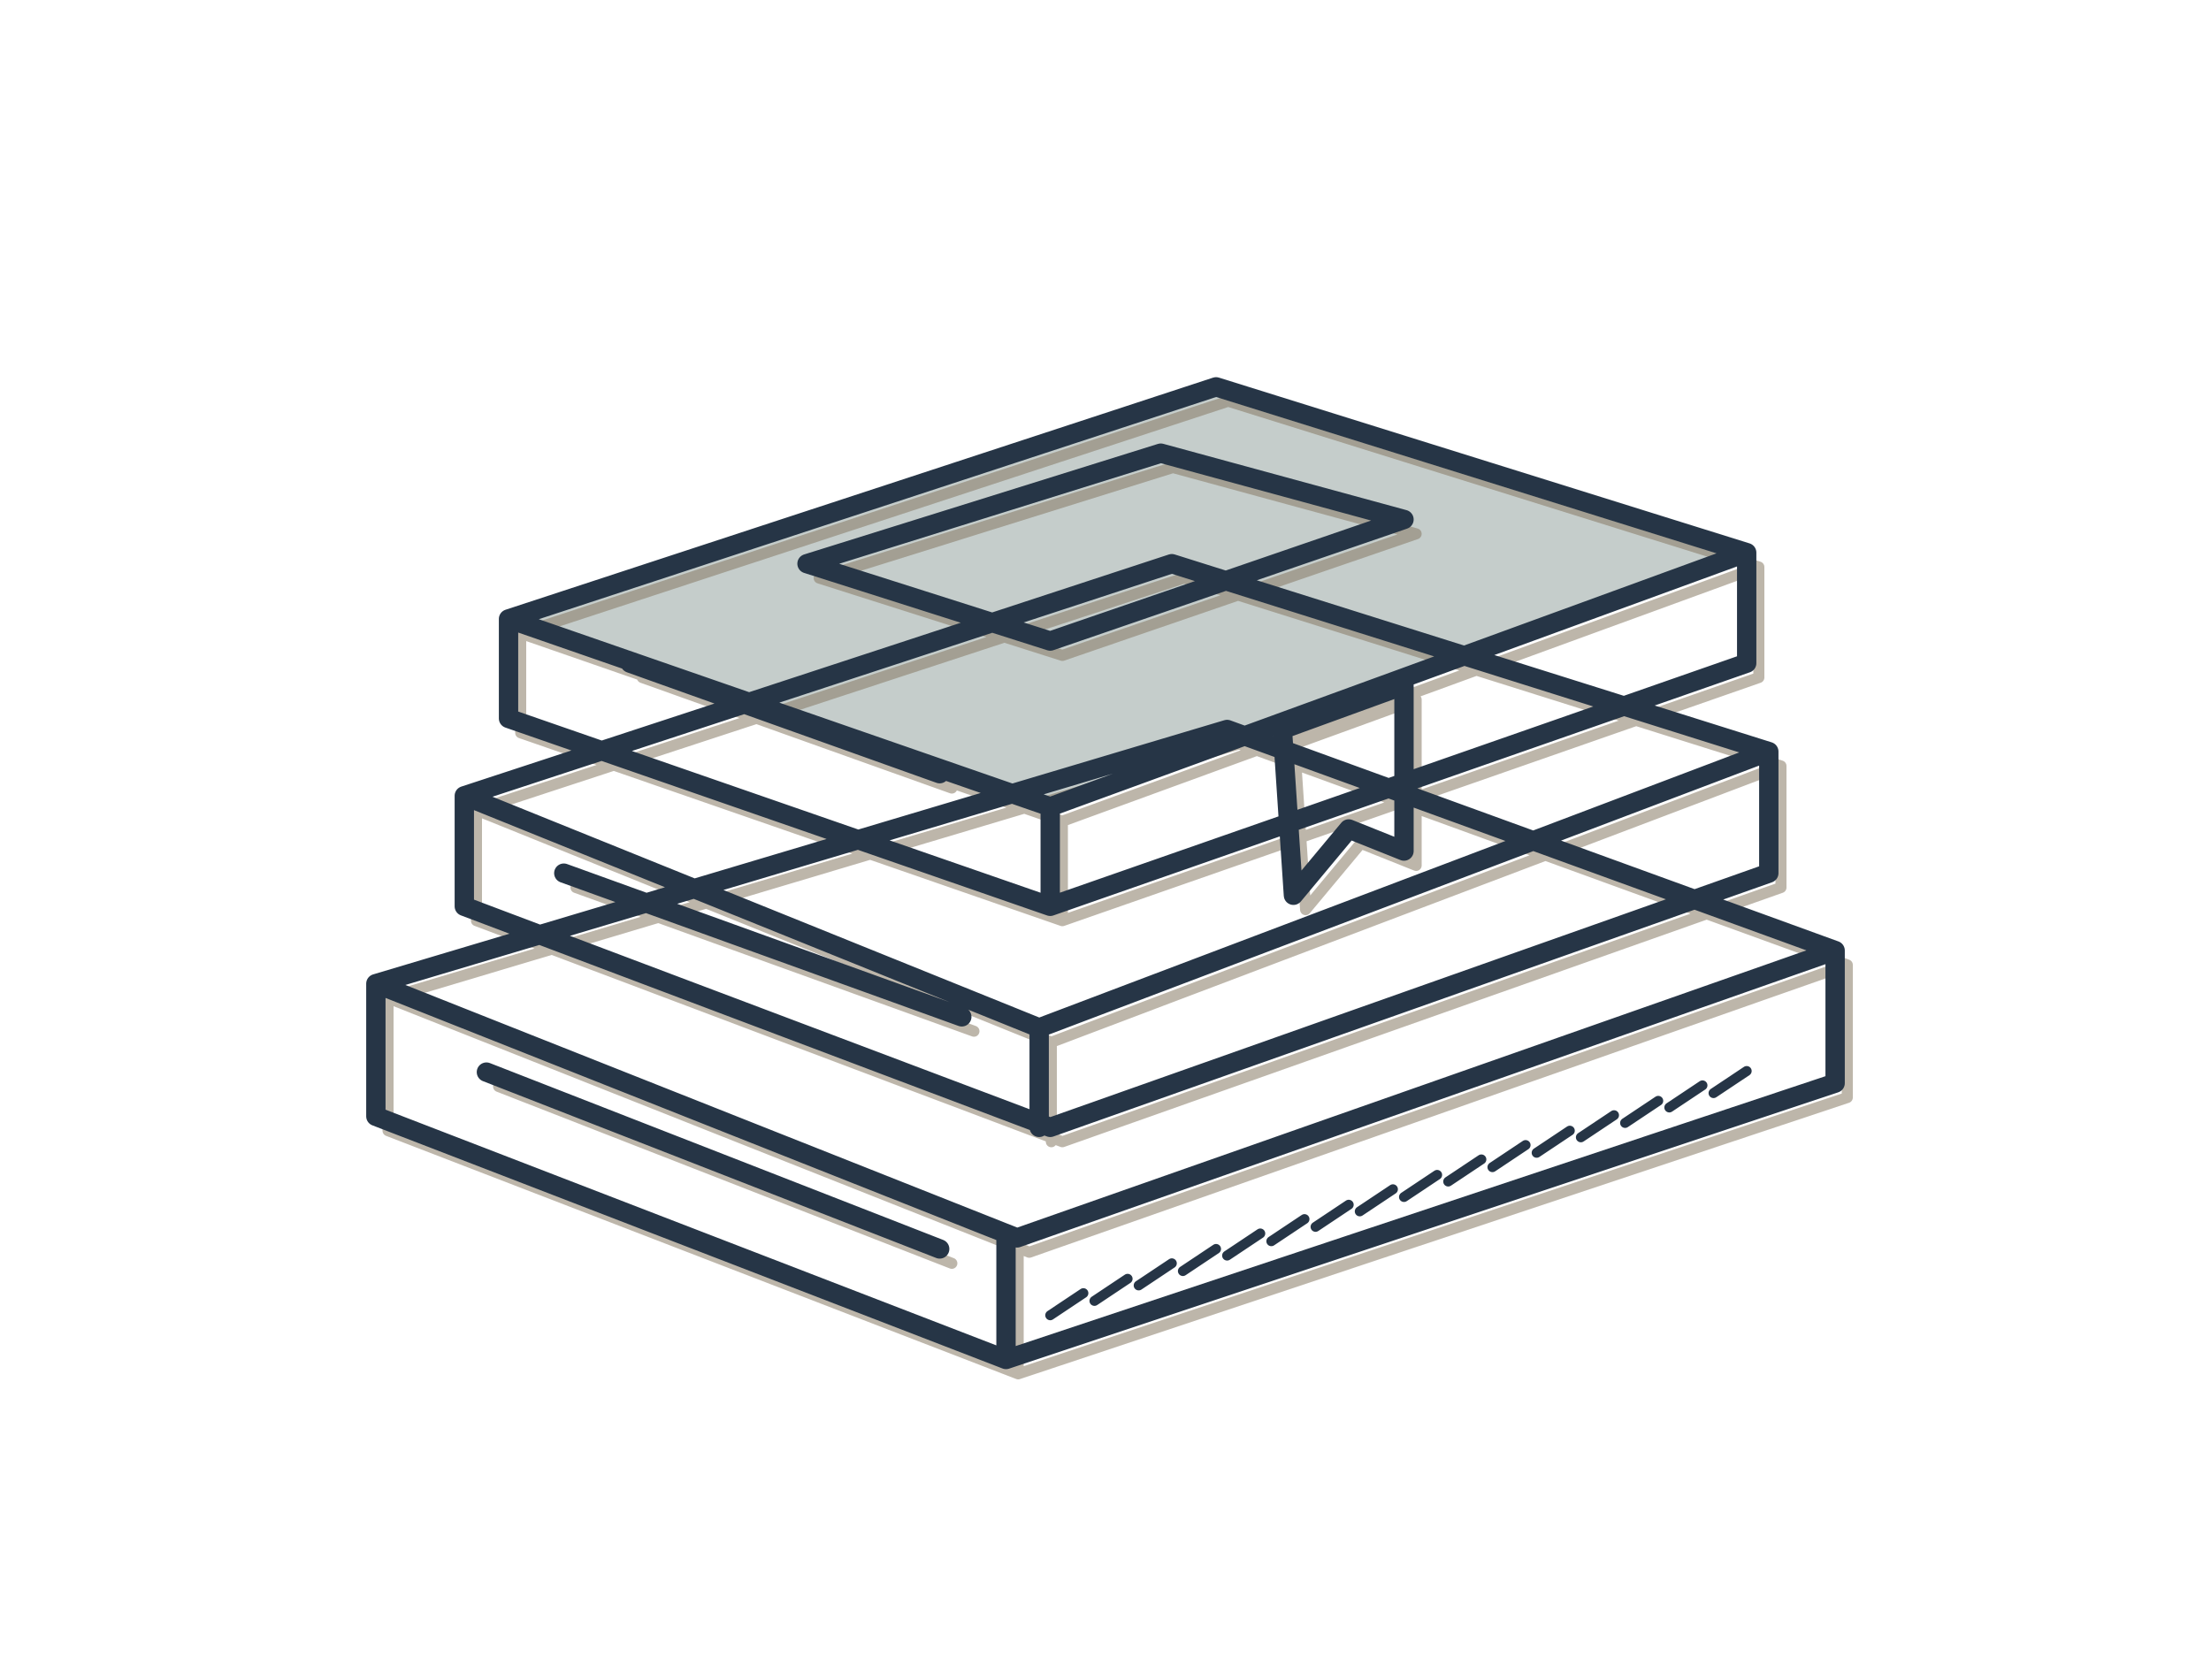
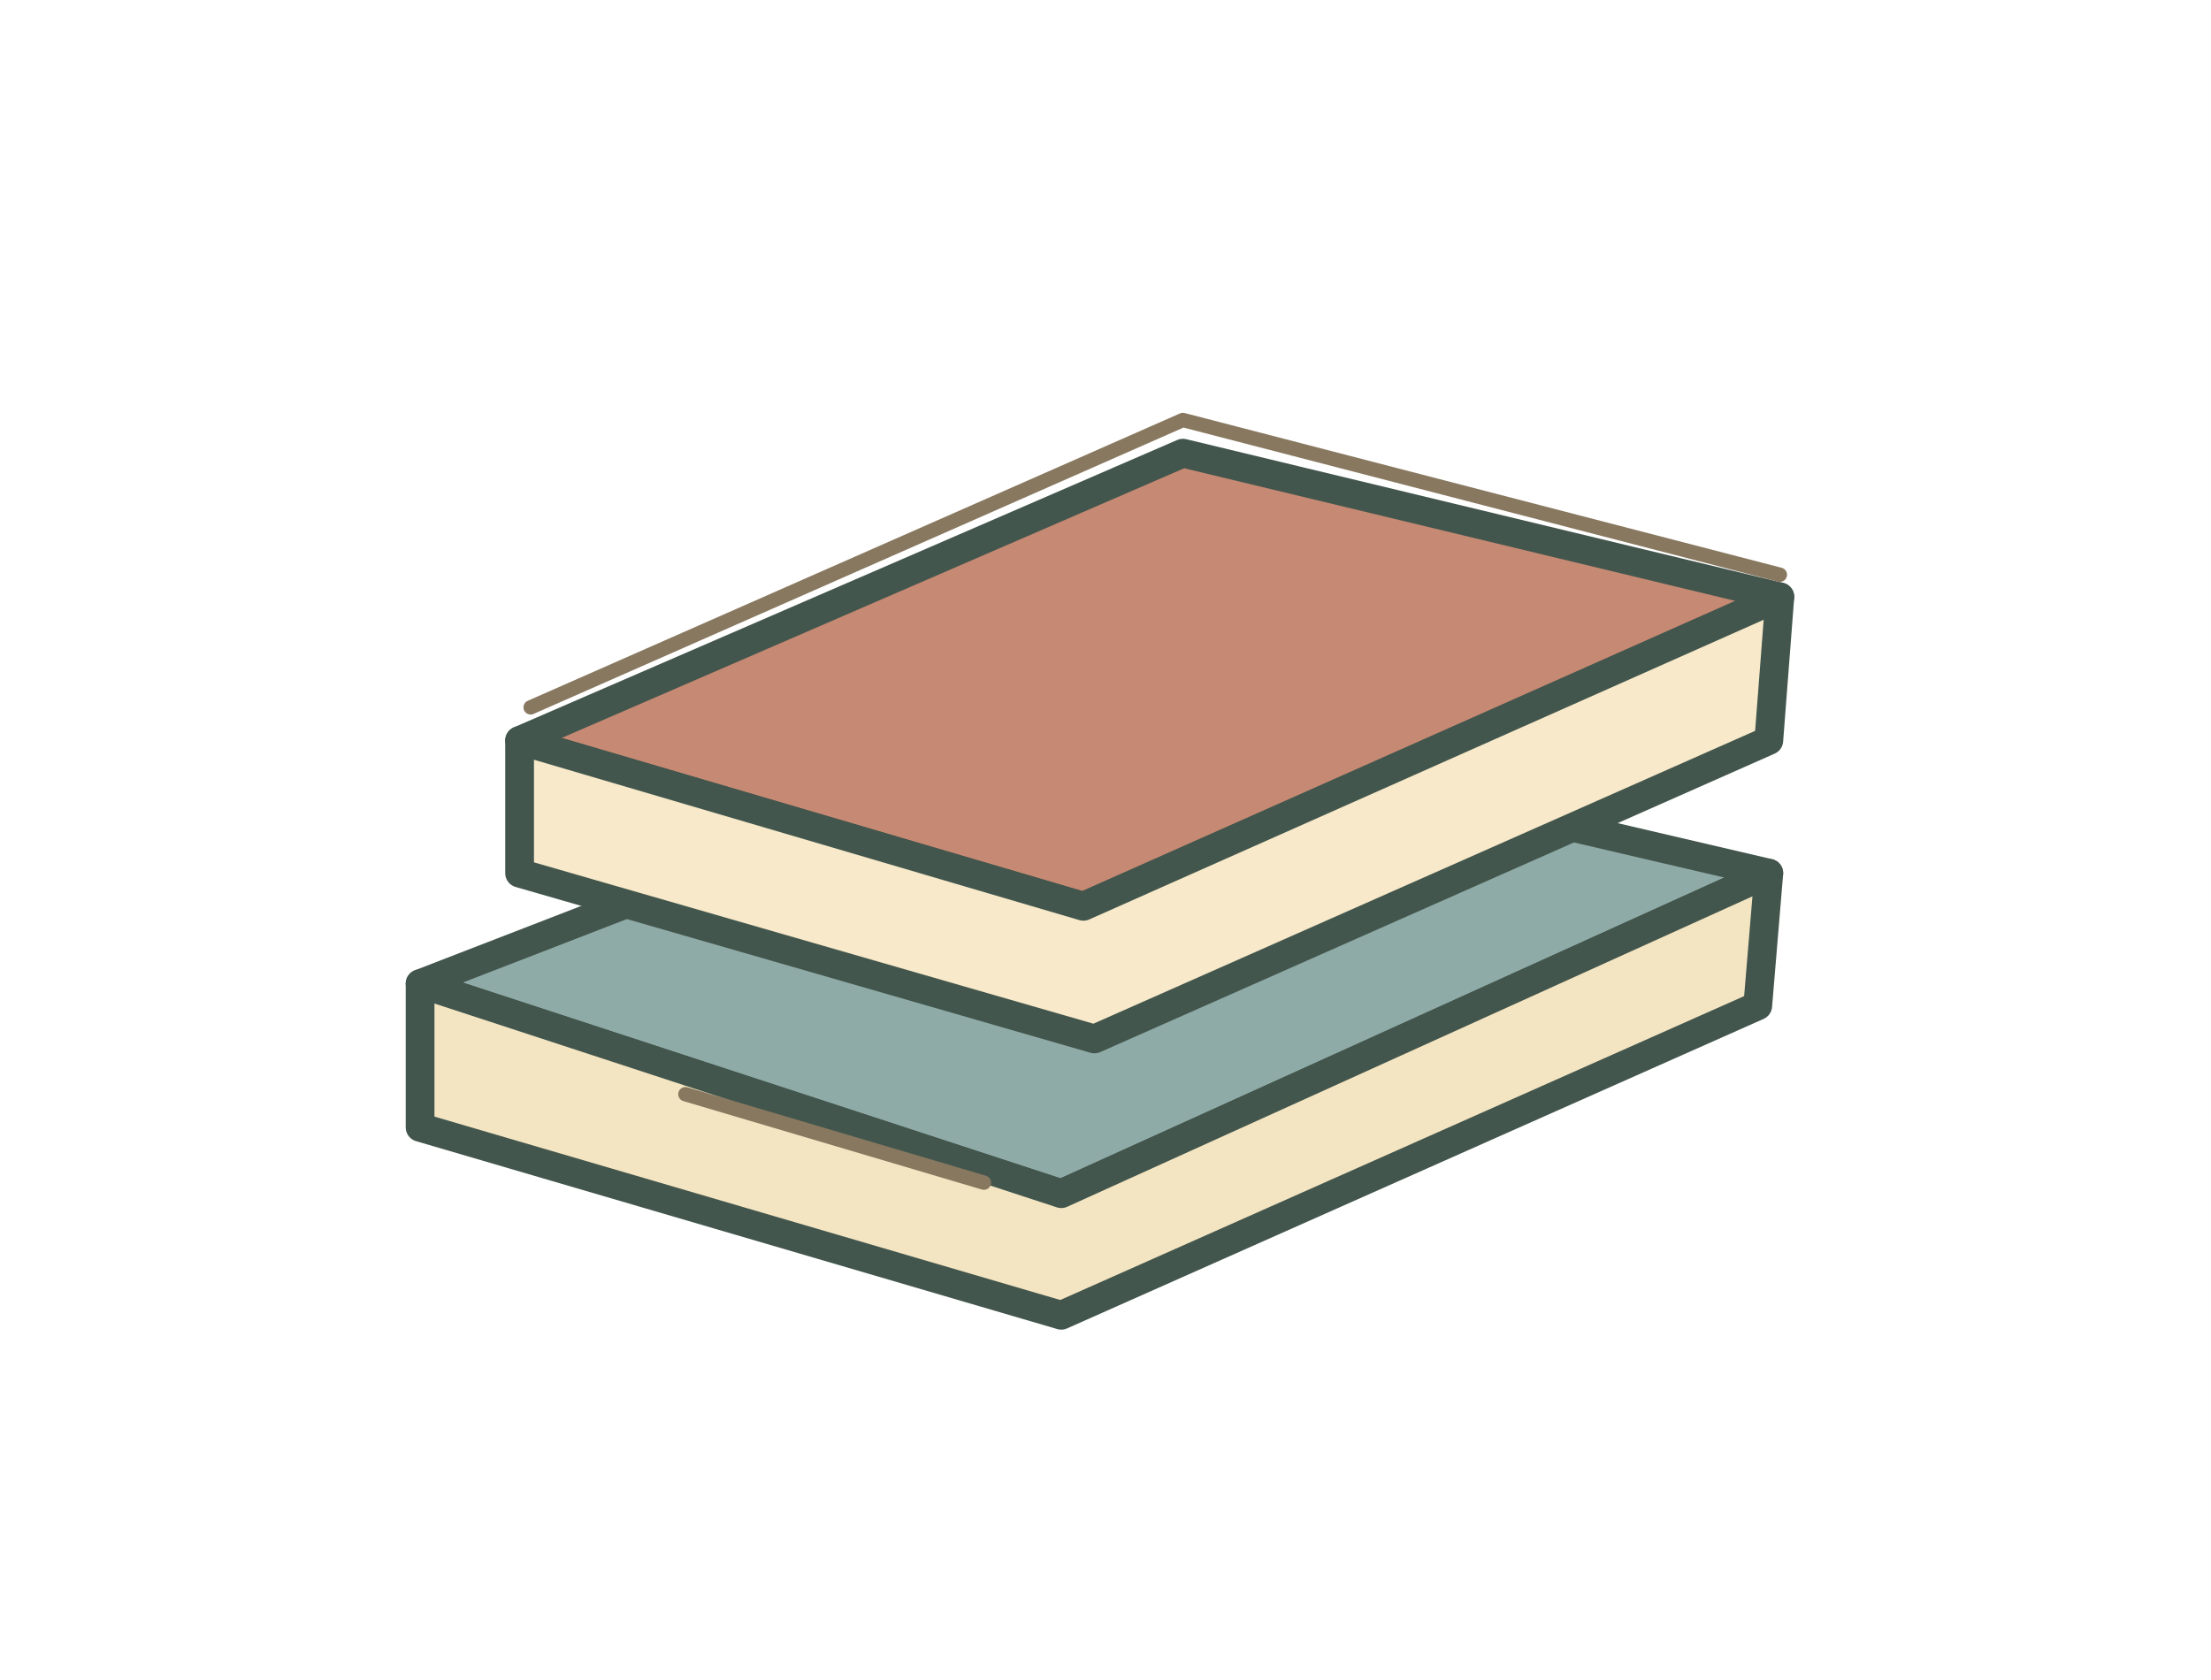
- <svg xmlns="http://www.w3.org/2000/svg" viewBox="0 0 200 152">
-   <g stroke-linecap="round" stroke-linejoin="round">
-     <path d="M46 56L110 35 158 50 95 73Z" fill="#b1bcb9" stroke="none" opacity=".75" />
-     <path d="M34 89L111 66 166 86 92 112Z M34 89v12l57 22 75 -25V86 M91 112v11 M44 97l41 16 M42 72L106 51 160 68 94 93Z M42 72v10l53 20 65 -23V68 M94 93v9 M51 79l36 13 M46 56L110 35 158 50 95 73Z M46 56v9l49 17 63 -22V50 M95 73v9 M57 60l28 10 M73 51l32 -10 22 6 -32 11Z M116 66l11 -4v15l-5 -2 -5 6Z" fill="none" stroke="#877a65" stroke-width="1" transform="translate(1.1 1.3)" opacity=".55" />
-     <path d="M34 89L111 66 166 86 92 112Z M34 89v12l57 22 75 -25V86 M91 112v11 M44 97l41 16 M42 72L106 51 160 68 94 93Z M42 72v10l53 20 65 -23V68 M94 93v9 M51 79l36 13 M46 56L110 35 158 50 95 73Z M46 56v9l49 17 63 -22V50 M95 73v9 M57 60l28 10 M73 51l32 -10 22 6 -32 11Z M116 66l11 -4v15l-5 -2 -5 6Z" fill="none" stroke="#263546" stroke-width="1.75" />
-     <path d="M95.0 119.0l3.0 -2.0 M99.0 117.7l3.0 -2.0 M103.0 116.3l3.0 -2.0 M107.0 115.0l3.0 -2.0 M111.0 113.6l3.0 -2.0 M115.0 112.3l3.0 -2.0 M119.0 111.0l3.0 -2.0 M123.0 109.6l3.0 -2.0 M127.0 108.3l3.0 -2.0 M131.0 106.9l3.0 -2.0 M135.0 105.6l3.0 -2.0 M139.0 104.3l3.0 -2.0 M143.0 102.9l3.0 -2.0 M147.0 101.6l3.0 -2.0 M151.0 100.2l3.0 -2.0 M155.0 98.9l3.0 -2.0" fill="none" stroke="#263546" stroke-width=".9" />
-   </g>
+ <svg xmlns="http://www.w3.org/2000/svg" width="200" height="152" viewBox="0 0 200 152" fill="none" stroke="#43564d" stroke-width="2.6" stroke-linecap="round" stroke-linejoin="round">
+   <path d="m38 89 62-24 60 14-64 29z" fill="#8faba7" />
+   <path d="m38 89 58 19 64-29-1 12-63 28-58-17z" fill="#f4e5c2" />
+   <path d="m47 67 60-26 54 13-63 28z" fill="#c68973" />
+   <path d="m47 67 51 15 63-28-1 13-61 27-52-15z" fill="#f7e9c9" />
+   <path d="m48 64 59-26 54 14M62 99l27 8" stroke="#88785f" stroke-width="1.3" />
</svg>
